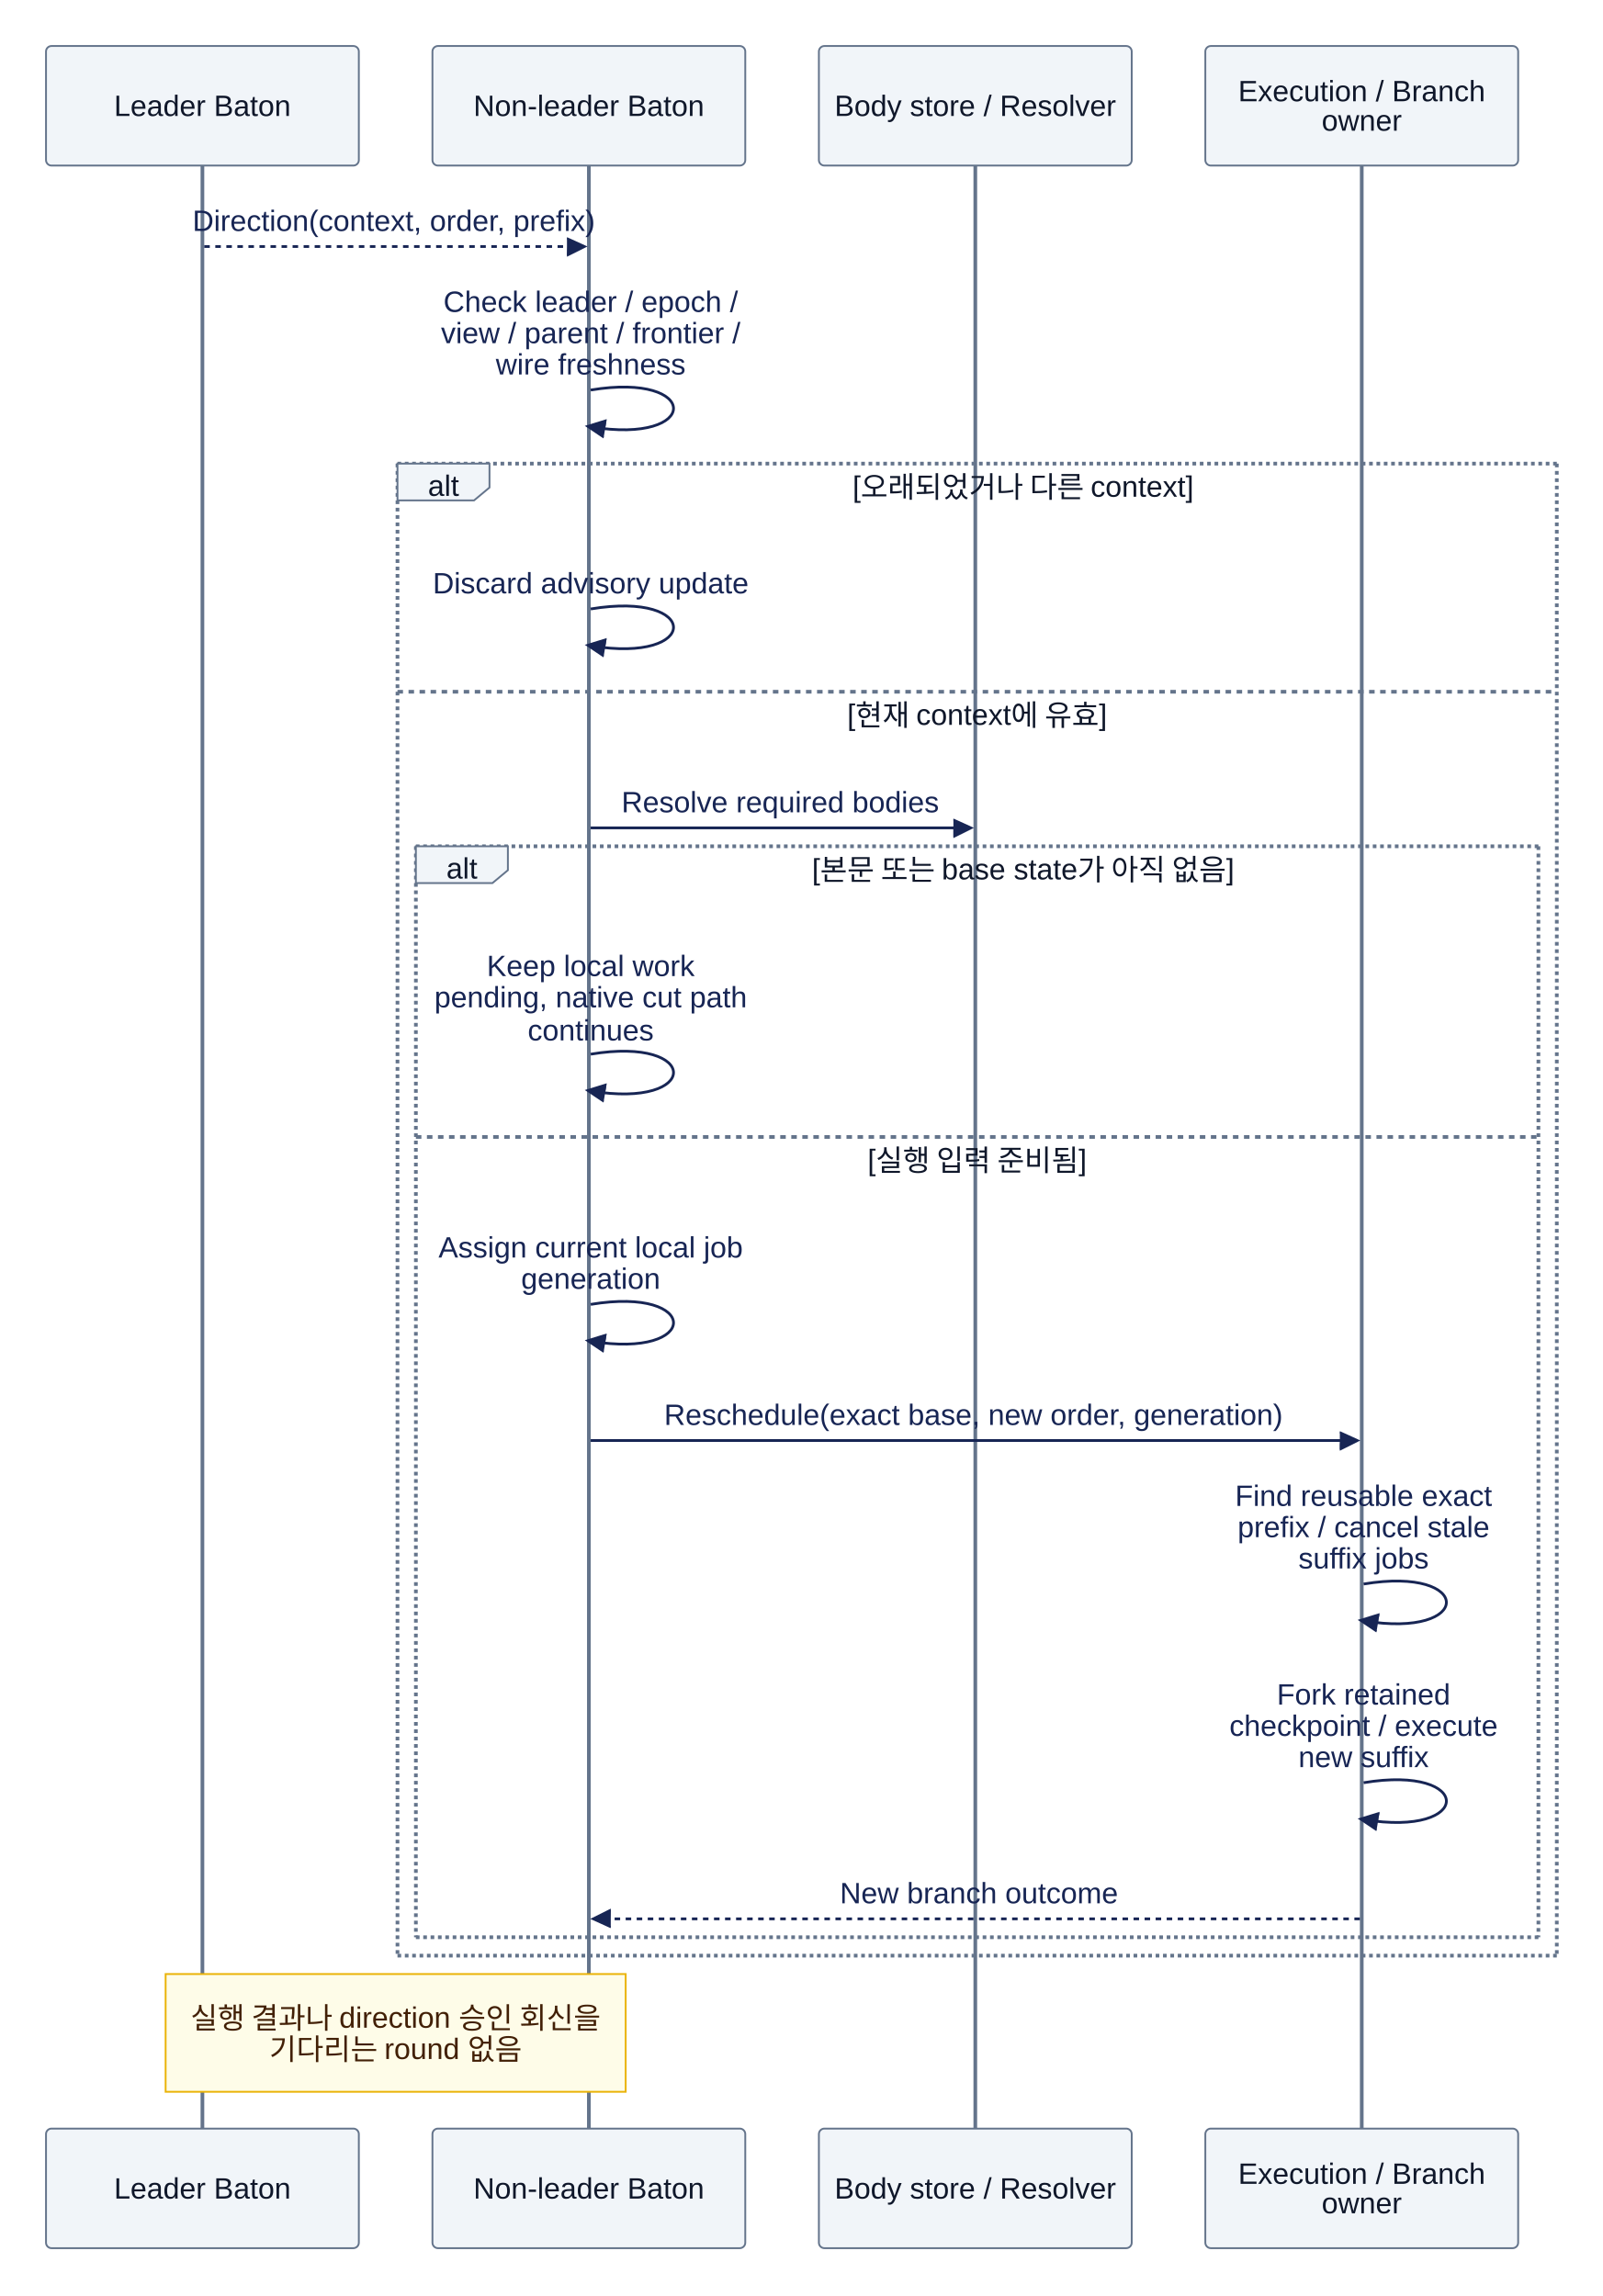
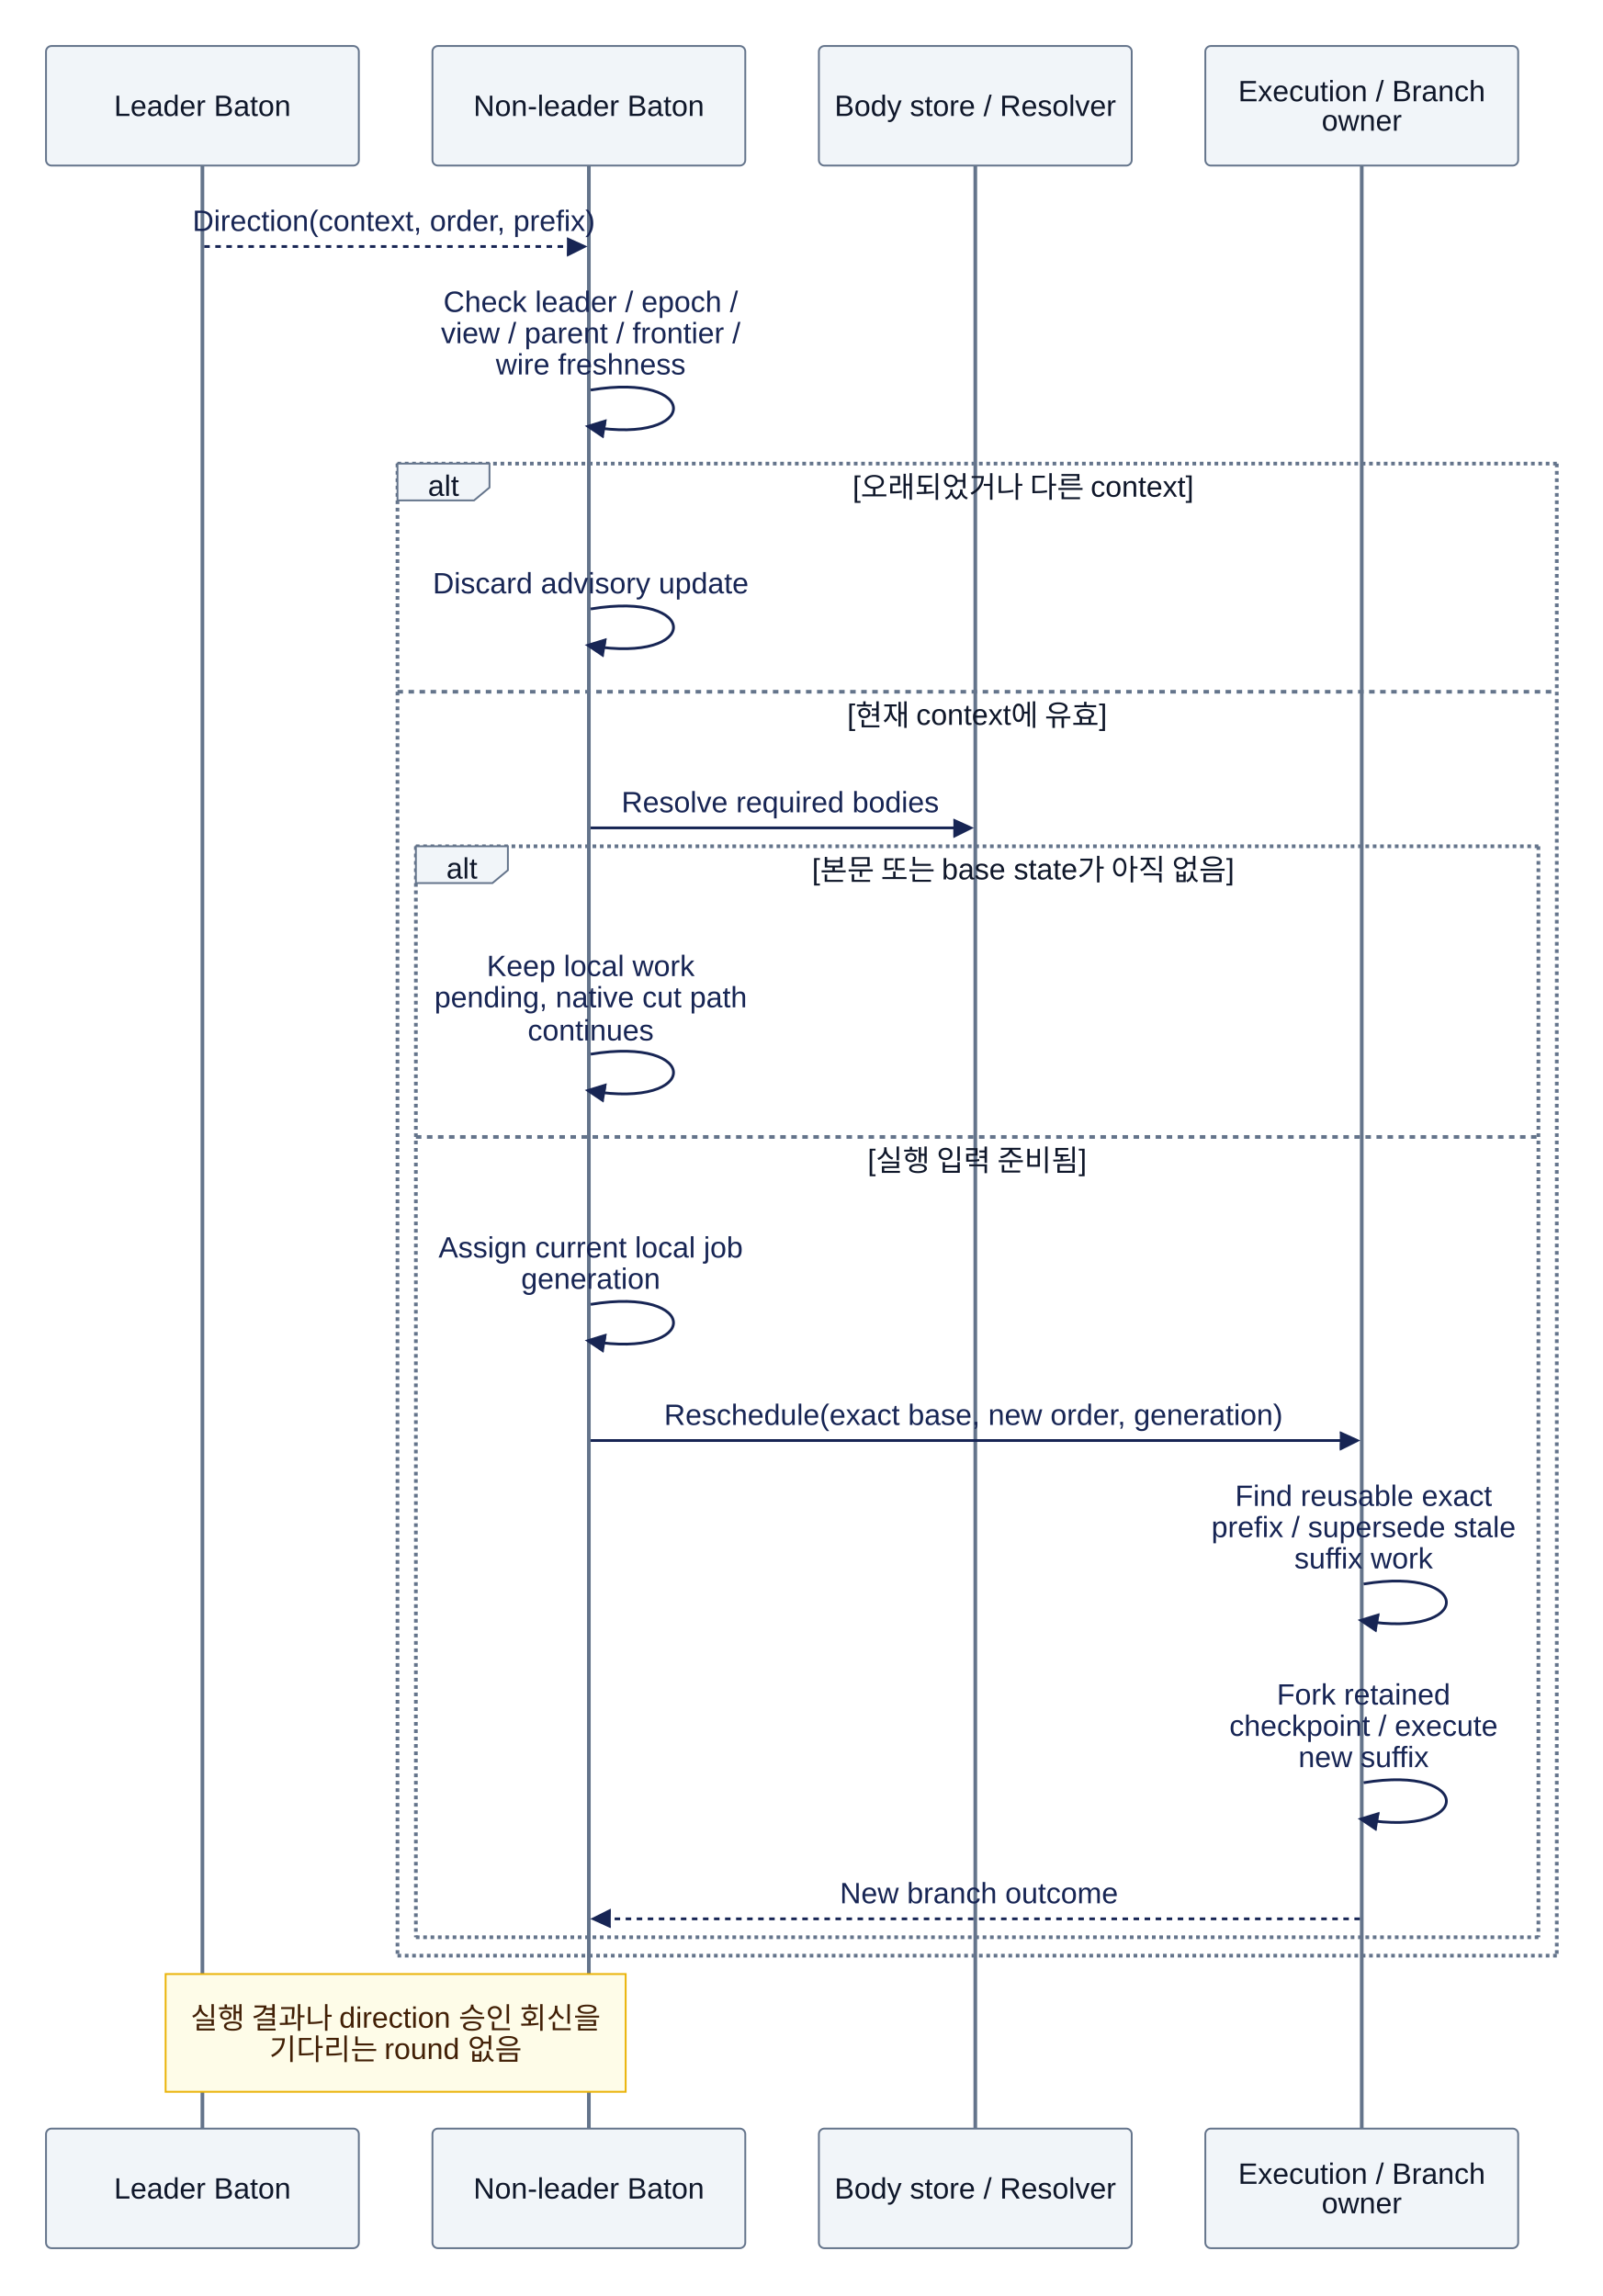
<svg xmlns="http://www.w3.org/2000/svg" id="diagram-07" width="871" height="1248" viewBox="-25 -25 871 1248" role="graphics-document document" aria-roledescription="sequence">
  <g>
    <rect x="630" y="1132" fill="#eaeaea" stroke="#666" width="170" height="65" name="E" rx="3" ry="3" class="actor actor-bottom" />
    <text x="715" y="1164.5" dominant-baseline="central" alignment-baseline="central" class="actor actor-box" style="text-anchor: middle; font-size: 16px; font-weight: 400; font-family: Arial, &quot;Apple SD Gothic Neo&quot;, sans-serif;">
      <tspan x="715" dy="-8">Execution / Branch</tspan>
    </text>
    <text x="715" y="1164.5" dominant-baseline="central" alignment-baseline="central" class="actor actor-box" style="text-anchor: middle; font-size: 16px; font-weight: 400; font-family: Arial, &quot;Apple SD Gothic Neo&quot;, sans-serif;">
      <tspan x="715" dy="8">owner</tspan>
    </text>
  </g>
  <g>
    <rect x="420" y="1132" fill="#eaeaea" stroke="#666" width="170" height="65" name="S" rx="3" ry="3" class="actor actor-bottom" />
    <text x="505" y="1164.5" dominant-baseline="central" alignment-baseline="central" class="actor actor-box" style="text-anchor: middle; font-size: 16px; font-weight: 400; font-family: Arial, &quot;Apple SD Gothic Neo&quot;, sans-serif;">
      <tspan x="505" dy="0">Body store / Resolver</tspan>
    </text>
  </g>
  <g>
    <rect x="210" y="1132" fill="#eaeaea" stroke="#666" width="170" height="65" name="B" rx="3" ry="3" class="actor actor-bottom" />
    <text x="295" y="1164.5" dominant-baseline="central" alignment-baseline="central" class="actor actor-box" style="text-anchor: middle; font-size: 16px; font-weight: 400; font-family: Arial, &quot;Apple SD Gothic Neo&quot;, sans-serif;">
      <tspan x="295" dy="0">Non-leader Baton</tspan>
    </text>
  </g>
  <g>
    <rect x="0" y="1132" fill="#eaeaea" stroke="#666" width="170" height="65" name="L" rx="3" ry="3" class="actor actor-bottom" />
    <text x="85" y="1164.5" dominant-baseline="central" alignment-baseline="central" class="actor actor-box" style="text-anchor: middle; font-size: 16px; font-weight: 400; font-family: Arial, &quot;Apple SD Gothic Neo&quot;, sans-serif;">
      <tspan x="85" dy="0">Leader Baton</tspan>
    </text>
  </g>
  <g>
    <line id="actor31" x1="715" y1="65" x2="715" y2="1132" class="actor-line 200" stroke-width="0.5px" stroke="#999" name="E" />
    <g id="root-31">
      <rect x="630" y="0" fill="#eaeaea" stroke="#666" width="170" height="65" name="E" rx="3" ry="3" class="actor actor-top" />
      <text x="715" y="32.5" dominant-baseline="central" alignment-baseline="central" class="actor actor-box" style="text-anchor: middle; font-size: 16px; font-weight: 400; font-family: Arial, &quot;Apple SD Gothic Neo&quot;, sans-serif;">
        <tspan x="715" dy="-8">Execution / Branch</tspan>
      </text>
      <text x="715" y="32.5" dominant-baseline="central" alignment-baseline="central" class="actor actor-box" style="text-anchor: middle; font-size: 16px; font-weight: 400; font-family: Arial, &quot;Apple SD Gothic Neo&quot;, sans-serif;">
        <tspan x="715" dy="8">owner</tspan>
      </text>
    </g>
  </g>
  <g>
    <line id="actor30" x1="505" y1="65" x2="505" y2="1132" class="actor-line 200" stroke-width="0.5px" stroke="#999" name="S" />
    <g id="root-30">
      <rect x="420" y="0" fill="#eaeaea" stroke="#666" width="170" height="65" name="S" rx="3" ry="3" class="actor actor-top" />
      <text x="505" y="32.5" dominant-baseline="central" alignment-baseline="central" class="actor actor-box" style="text-anchor: middle; font-size: 16px; font-weight: 400; font-family: Arial, &quot;Apple SD Gothic Neo&quot;, sans-serif;">
        <tspan x="505" dy="0">Body store / Resolver</tspan>
      </text>
    </g>
  </g>
  <g>
    <line id="actor29" x1="295" y1="65" x2="295" y2="1132" class="actor-line 200" stroke-width="0.5px" stroke="#999" name="B" />
    <g id="root-29">
      <rect x="210" y="0" fill="#eaeaea" stroke="#666" width="170" height="65" name="B" rx="3" ry="3" class="actor actor-top" />
      <text x="295" y="32.5" dominant-baseline="central" alignment-baseline="central" class="actor actor-box" style="text-anchor: middle; font-size: 16px; font-weight: 400; font-family: Arial, &quot;Apple SD Gothic Neo&quot;, sans-serif;">
        <tspan x="295" dy="0">Non-leader Baton</tspan>
      </text>
    </g>
  </g>
  <g>
    <line id="actor28" x1="85" y1="65" x2="85" y2="1132" class="actor-line 200" stroke-width="0.5px" stroke="#999" name="L" />
    <g id="root-28">
      <rect x="0" y="0" fill="#eaeaea" stroke="#666" width="170" height="65" name="L" rx="3" ry="3" class="actor actor-top" />
      <text x="85" y="32.5" dominant-baseline="central" alignment-baseline="central" class="actor actor-box" style="text-anchor: middle; font-size: 16px; font-weight: 400; font-family: Arial, &quot;Apple SD Gothic Neo&quot;, sans-serif;">
        <tspan x="85" dy="0">Leader Baton</tspan>
      </text>
    </g>
  </g>
  <style>#diagram-07{font-family:Arial,Apple SD Gothic Neo,sans-serif;font-size:16px;fill:#172554;}@keyframes edge-animation-frame{from{stroke-dashoffset:0;}}@keyframes dash{to{stroke-dashoffset:0;}}#diagram-07 .edge-animation-slow{stroke-dasharray:9,5!important;stroke-dashoffset:900;animation:dash 50s linear infinite;stroke-linecap:round;}#diagram-07 .edge-animation-fast{stroke-dasharray:9,5!important;stroke-dashoffset:900;animation:dash 20s linear infinite;stroke-linecap:round;}#diagram-07 .error-icon{fill:hsl(45.882, 100%, 100%);}#diagram-07 .error-text{fill:#000000;stroke:#000000;}#diagram-07 .edge-thickness-normal{stroke-width:1px;}#diagram-07 .edge-thickness-thick{stroke-width:3.5px;}#diagram-07 .edge-pattern-solid{stroke-dasharray:0;}#diagram-07 .edge-thickness-invisible{stroke-width:0;fill:none;}#diagram-07 .edge-pattern-dashed{stroke-dasharray:3;}#diagram-07 .edge-pattern-dotted{stroke-dasharray:2;}#diagram-07 .marker{fill:#475569;stroke:#475569;}#diagram-07 .marker.cross{stroke:#475569;}#diagram-07 svg{font-family:Arial,Apple SD Gothic Neo,sans-serif;font-size:16px;}#diagram-07 p{margin:0;}#diagram-07 .actor{stroke:#64748b;fill:#f1f5f9;}#diagram-07 text.actor&gt;tspan{fill:#0f172a;stroke:none;}#diagram-07 .actor-line{stroke:#64748b;}#diagram-07 .innerArc{stroke-width:1.5;stroke-dasharray:none;}#diagram-07 .messageLine0{stroke-width:1.5;stroke-dasharray:none;stroke:#172554;}#diagram-07 .messageLine1{stroke-width:1.5;stroke-dasharray:2,2;stroke:#172554;}#diagram-07 #arrowhead path{fill:#172554;stroke:#172554;}#diagram-07 .sequenceNumber{fill:#b8aa96;}#diagram-07 #sequencenumber{fill:#172554;}#diagram-07 #crosshead path{fill:#172554;stroke:#172554;}#diagram-07 .messageText{fill:#172554;stroke:none;}#diagram-07 .labelBox{stroke:#64748b;fill:#f1f5f9;}#diagram-07 .labelText,#diagram-07 .labelText&gt;tspan{fill:#0f172a;stroke:none;}#diagram-07 .loopText,#diagram-07 .loopText&gt;tspan{fill:#0f172a;stroke:none;}#diagram-07 .loopLine{stroke-width:2px;stroke-dasharray:2,2;stroke:#64748b;fill:#64748b;}#diagram-07 .note{stroke:#eab308;fill:#fefce8;}#diagram-07 .noteText,#diagram-07 .noteText&gt;tspan{fill:#422006;stroke:none;}#diagram-07 .activation0{fill:hsl(105.882, 100%, 96.667%);stroke:hsl(105.882, 100%, 86.667%);}#diagram-07 .activation1{fill:hsl(105.882, 100%, 96.667%);stroke:hsl(105.882, 100%, 86.667%);}#diagram-07 .activation2{fill:hsl(105.882, 100%, 96.667%);stroke:hsl(105.882, 100%, 86.667%);}#diagram-07 .actorPopupMenu{position:absolute;}#diagram-07 .actorPopupMenuPanel{position:absolute;fill:#f1f5f9;box-shadow:0px 8px 16px 0px rgba(0,0,0,0.2);filter:drop-shadow(3px 5px 2px rgb(0 0 0 / 0.4));}#diagram-07 .actor-man line{stroke:#64748b;fill:#f1f5f9;}#diagram-07 .actor-man circle,#diagram-07 line{stroke:#64748b;fill:#f1f5f9;stroke-width:2px;}#diagram-07 :root{--mermaid-font-family:Arial,Apple SD Gothic Neo,sans-serif;}</style>
  <g />
  <defs>
    <symbol id="computer" width="24" height="24">
      <path transform="scale(.5)" d="M2 2v13h20v-13h-20zm18 11h-16v-9h16v9zm-10.228 6l.466-1h3.524l.467 1h-4.457zm14.228 3h-24l2-6h2.104l-1.33 4h18.45l-1.297-4h2.073l2 6zm-5-10h-14v-7h14v7z" />
    </symbol>
  </defs>
  <defs>
    <symbol id="database" fill-rule="evenodd" clip-rule="evenodd">
      <path transform="scale(.5)" d="M12.258.001l.256.004.255.005.253.008.251.01.249.012.247.015.246.016.242.019.241.02.239.023.236.024.233.027.231.028.229.031.225.032.223.034.22.036.217.038.214.04.211.041.208.043.205.045.201.046.198.048.194.05.191.051.187.053.183.054.18.056.175.057.172.059.168.06.163.061.16.063.155.064.15.066.074.033.073.033.071.034.07.034.069.035.068.035.067.035.066.035.064.036.064.036.062.036.06.036.06.037.058.037.058.037.055.038.055.038.053.038.052.038.051.039.05.039.048.039.047.039.045.04.044.04.043.04.041.04.04.041.039.041.037.041.036.041.034.041.033.042.032.042.03.042.029.042.027.042.026.043.024.043.023.043.021.043.02.043.018.044.017.043.015.044.013.044.012.044.011.045.009.044.007.045.006.045.004.045.002.045.001.045v17l-.001.045-.002.045-.004.045-.006.045-.007.045-.009.044-.011.045-.012.044-.013.044-.015.044-.017.043-.018.044-.02.043-.021.043-.023.043-.024.043-.026.043-.027.042-.029.042-.03.042-.032.042-.033.042-.034.041-.036.041-.037.041-.039.041-.04.041-.041.04-.043.04-.044.04-.045.04-.047.039-.048.039-.05.039-.051.039-.052.038-.053.038-.055.038-.055.038-.058.037-.058.037-.06.037-.06.036-.062.036-.064.036-.064.036-.066.035-.067.035-.068.035-.069.035-.07.034-.071.034-.073.033-.074.033-.15.066-.155.064-.16.063-.163.061-.168.06-.172.059-.175.057-.18.056-.183.054-.187.053-.191.051-.194.05-.198.048-.201.046-.205.045-.208.043-.211.041-.214.04-.217.038-.22.036-.223.034-.225.032-.229.031-.231.028-.233.027-.236.024-.239.023-.241.02-.242.019-.246.016-.247.015-.249.012-.251.01-.253.008-.255.005-.256.004-.258.001-.258-.001-.256-.004-.255-.005-.253-.008-.251-.01-.249-.012-.247-.015-.245-.016-.243-.019-.241-.02-.238-.023-.236-.024-.234-.027-.231-.028-.228-.031-.226-.032-.223-.034-.22-.036-.217-.038-.214-.04-.211-.041-.208-.043-.204-.045-.201-.046-.198-.048-.195-.05-.19-.051-.187-.053-.184-.054-.179-.056-.176-.057-.172-.059-.167-.06-.164-.061-.159-.063-.155-.064-.151-.066-.074-.033-.072-.033-.072-.034-.07-.034-.069-.035-.068-.035-.067-.035-.066-.035-.064-.036-.063-.036-.062-.036-.061-.036-.06-.037-.058-.037-.057-.037-.056-.038-.055-.038-.053-.038-.052-.038-.051-.039-.049-.039-.049-.039-.046-.039-.046-.04-.044-.04-.043-.04-.041-.04-.04-.041-.039-.041-.037-.041-.036-.041-.034-.041-.033-.042-.032-.042-.03-.042-.029-.042-.027-.042-.026-.043-.024-.043-.023-.043-.021-.043-.02-.043-.018-.044-.017-.043-.015-.044-.013-.044-.012-.044-.011-.045-.009-.044-.007-.045-.006-.045-.004-.045-.002-.045-.001-.045v-17l.001-.045.002-.045.004-.045.006-.045.007-.045.009-.044.011-.045.012-.044.013-.044.015-.044.017-.043.018-.044.02-.043.021-.043.023-.043.024-.043.026-.043.027-.042.029-.042.03-.042.032-.042.033-.042.034-.041.036-.041.037-.041.039-.041.04-.041.041-.04.043-.04.044-.04.046-.04.046-.039.049-.039.049-.039.051-.039.052-.038.053-.038.055-.038.056-.038.057-.037.058-.037.06-.037.061-.036.062-.036.063-.036.064-.036.066-.035.067-.035.068-.035.069-.035.07-.034.072-.034.072-.033.074-.033.151-.066.155-.064.159-.063.164-.061.167-.06.172-.059.176-.057.179-.056.184-.054.187-.053.19-.051.195-.05.198-.048.201-.046.204-.045.208-.043.211-.041.214-.04.217-.038.22-.036.223-.034.226-.032.228-.031.231-.028.234-.027.236-.024.238-.023.241-.02.243-.019.245-.016.247-.015.249-.012.251-.01.253-.008.255-.005.256-.004.258-.001.258.001zm-9.258 20.499v.01l.001.021.003.021.004.022.005.021.006.022.007.022.009.023.01.022.011.023.012.023.013.023.015.023.016.024.017.023.018.024.019.024.021.024.022.025.023.024.024.025.052.049.056.05.061.051.066.051.07.051.075.051.079.052.084.052.088.052.092.052.097.052.102.051.105.052.11.052.114.051.119.051.123.051.127.05.131.05.135.05.139.048.144.049.147.047.152.047.155.047.16.045.163.045.167.043.171.043.176.041.178.041.183.039.187.039.19.037.194.035.197.035.202.033.204.031.209.03.212.029.216.027.219.025.222.024.226.021.23.02.233.018.236.016.24.015.243.012.246.01.249.008.253.005.256.004.259.001.26-.001.257-.004.254-.005.25-.008.247-.011.244-.012.241-.014.237-.016.233-.018.231-.021.226-.021.224-.024.22-.026.216-.027.212-.028.21-.031.205-.031.202-.034.198-.034.194-.036.191-.037.187-.039.183-.04.179-.04.175-.042.172-.043.168-.044.163-.045.16-.046.155-.046.152-.047.148-.048.143-.049.139-.049.136-.05.131-.05.126-.05.123-.051.118-.052.114-.051.11-.052.106-.052.101-.052.096-.052.092-.052.088-.053.083-.051.079-.052.074-.052.07-.051.065-.051.06-.051.056-.05.051-.05.023-.024.023-.025.021-.024.02-.024.019-.024.018-.024.017-.024.015-.023.014-.024.013-.023.012-.023.01-.023.01-.022.008-.022.006-.022.006-.022.004-.022.004-.021.001-.021.001-.021v-4.127l-.077.055-.08.053-.083.054-.085.053-.087.052-.09.052-.093.051-.095.05-.097.05-.1.049-.102.049-.105.048-.106.047-.109.047-.111.046-.114.045-.115.045-.118.044-.12.043-.122.042-.124.042-.126.041-.128.04-.13.04-.132.038-.134.038-.135.037-.138.037-.139.035-.142.035-.143.034-.144.033-.147.032-.148.031-.15.03-.151.03-.153.029-.154.027-.156.027-.158.026-.159.025-.161.024-.162.023-.163.022-.165.021-.166.02-.167.019-.169.018-.169.017-.171.016-.173.015-.173.014-.175.013-.175.012-.177.011-.178.01-.179.008-.179.008-.181.006-.182.005-.182.004-.184.003-.184.002h-.37l-.184-.002-.184-.003-.182-.004-.182-.005-.181-.006-.179-.008-.179-.008-.178-.01-.176-.011-.176-.012-.175-.013-.173-.014-.172-.015-.171-.016-.17-.017-.169-.018-.167-.019-.166-.02-.165-.021-.163-.022-.162-.023-.161-.024-.159-.025-.157-.026-.156-.027-.155-.027-.153-.029-.151-.03-.15-.03-.148-.031-.146-.032-.145-.033-.143-.034-.141-.035-.14-.035-.137-.037-.136-.037-.134-.038-.132-.038-.13-.04-.128-.04-.126-.041-.124-.042-.122-.042-.12-.044-.117-.043-.116-.045-.113-.045-.112-.046-.109-.047-.106-.047-.105-.048-.102-.049-.1-.049-.097-.05-.095-.05-.093-.052-.09-.051-.087-.052-.085-.053-.083-.054-.08-.054-.077-.054v4.127zm0-5.654v.011l.001.021.003.021.004.021.005.022.006.022.007.022.009.022.01.022.011.023.012.023.013.023.015.024.016.023.017.024.018.024.019.024.021.024.022.024.023.025.024.024.052.05.056.05.061.05.066.051.07.051.075.052.079.051.084.052.088.052.092.052.097.052.102.052.105.052.11.051.114.051.119.052.123.05.127.051.131.05.135.049.139.049.144.048.147.048.152.047.155.046.16.045.163.045.167.044.171.042.176.042.178.04.183.04.187.038.19.037.194.036.197.034.202.033.204.032.209.03.212.028.216.027.219.025.222.024.226.022.23.02.233.018.236.016.24.014.243.012.246.01.249.008.253.006.256.003.259.001.26-.001.257-.003.254-.006.25-.008.247-.01.244-.012.241-.015.237-.016.233-.018.231-.02.226-.022.224-.024.22-.025.216-.027.212-.029.21-.03.205-.032.202-.033.198-.035.194-.036.191-.037.187-.039.183-.039.179-.041.175-.042.172-.043.168-.044.163-.045.16-.045.155-.047.152-.047.148-.048.143-.048.139-.05.136-.049.131-.05.126-.051.123-.051.118-.051.114-.052.11-.052.106-.052.101-.052.096-.052.092-.052.088-.052.083-.052.079-.052.074-.051.07-.052.065-.051.06-.05.056-.051.051-.049.023-.025.023-.024.021-.025.02-.024.019-.024.018-.024.017-.024.015-.023.014-.023.013-.024.012-.022.01-.023.01-.023.008-.022.006-.022.006-.022.004-.021.004-.022.001-.021.001-.021v-4.139l-.077.054-.08.054-.083.054-.085.052-.087.053-.09.051-.093.051-.095.051-.097.05-.1.049-.102.049-.105.048-.106.047-.109.047-.111.046-.114.045-.115.044-.118.044-.12.044-.122.042-.124.042-.126.041-.128.04-.13.039-.132.039-.134.038-.135.037-.138.036-.139.036-.142.035-.143.033-.144.033-.147.033-.148.031-.15.03-.151.03-.153.028-.154.028-.156.027-.158.026-.159.025-.161.024-.162.023-.163.022-.165.021-.166.02-.167.019-.169.018-.169.017-.171.016-.173.015-.173.014-.175.013-.175.012-.177.011-.178.009-.179.009-.179.007-.181.007-.182.005-.182.004-.184.003-.184.002h-.37l-.184-.002-.184-.003-.182-.004-.182-.005-.181-.007-.179-.007-.179-.009-.178-.009-.176-.011-.176-.012-.175-.013-.173-.014-.172-.015-.171-.016-.17-.017-.169-.018-.167-.019-.166-.02-.165-.021-.163-.022-.162-.023-.161-.024-.159-.025-.157-.026-.156-.027-.155-.028-.153-.028-.151-.03-.15-.03-.148-.031-.146-.033-.145-.033-.143-.033-.141-.035-.14-.036-.137-.036-.136-.037-.134-.038-.132-.039-.13-.039-.128-.04-.126-.041-.124-.042-.122-.043-.12-.043-.117-.044-.116-.044-.113-.046-.112-.046-.109-.046-.106-.047-.105-.048-.102-.049-.1-.049-.097-.05-.095-.051-.093-.051-.09-.051-.087-.053-.085-.052-.083-.054-.08-.054-.077-.054v4.139zm0-5.666v.011l.001.02.003.022.004.021.005.022.006.021.007.022.009.023.01.022.011.023.012.023.013.023.015.023.016.024.017.024.018.023.019.024.021.025.022.024.023.024.024.025.052.05.056.05.061.05.066.051.07.051.075.052.079.051.084.052.088.052.092.052.097.052.102.052.105.051.11.052.114.051.119.051.123.051.127.05.131.05.135.05.139.049.144.048.147.048.152.047.155.046.16.045.163.045.167.043.171.043.176.042.178.04.183.04.187.038.19.037.194.036.197.034.202.033.204.032.209.03.212.028.216.027.219.025.222.024.226.021.23.02.233.018.236.017.24.014.243.012.246.01.249.008.253.006.256.003.259.001.26-.001.257-.003.254-.006.25-.008.247-.01.244-.013.241-.014.237-.016.233-.018.231-.02.226-.022.224-.024.22-.025.216-.027.212-.029.21-.03.205-.032.202-.033.198-.035.194-.036.191-.037.187-.039.183-.039.179-.041.175-.042.172-.043.168-.044.163-.045.16-.045.155-.047.152-.047.148-.048.143-.049.139-.049.136-.049.131-.051.126-.05.123-.051.118-.052.114-.051.11-.052.106-.052.101-.052.096-.052.092-.052.088-.052.083-.052.079-.052.074-.052.07-.051.065-.051.06-.051.056-.05.051-.049.023-.025.023-.025.021-.024.02-.024.019-.024.018-.024.017-.024.015-.023.014-.024.013-.023.012-.023.01-.022.01-.023.008-.022.006-.022.006-.022.004-.022.004-.021.001-.021.001-.021v-4.153l-.077.054-.08.054-.083.053-.085.053-.087.053-.09.051-.093.051-.095.051-.097.05-.1.049-.102.048-.105.048-.106.048-.109.046-.111.046-.114.046-.115.044-.118.044-.12.043-.122.043-.124.042-.126.041-.128.04-.13.039-.132.039-.134.038-.135.037-.138.036-.139.036-.142.034-.143.034-.144.033-.147.032-.148.032-.15.03-.151.03-.153.028-.154.028-.156.027-.158.026-.159.024-.161.024-.162.023-.163.023-.165.021-.166.02-.167.019-.169.018-.169.017-.171.016-.173.015-.173.014-.175.013-.175.012-.177.01-.178.01-.179.009-.179.007-.181.006-.182.006-.182.004-.184.003-.184.001-.185.001-.185-.001-.184-.001-.184-.003-.182-.004-.182-.006-.181-.006-.179-.007-.179-.009-.178-.01-.176-.01-.176-.012-.175-.013-.173-.014-.172-.015-.171-.016-.17-.017-.169-.018-.167-.019-.166-.02-.165-.021-.163-.023-.162-.023-.161-.024-.159-.024-.157-.026-.156-.027-.155-.028-.153-.028-.151-.03-.15-.03-.148-.032-.146-.032-.145-.033-.143-.034-.141-.034-.14-.036-.137-.036-.136-.037-.134-.038-.132-.039-.13-.039-.128-.041-.126-.041-.124-.041-.122-.043-.12-.043-.117-.044-.116-.044-.113-.046-.112-.046-.109-.046-.106-.048-.105-.048-.102-.048-.1-.05-.097-.049-.095-.051-.093-.051-.09-.052-.087-.052-.085-.053-.083-.053-.08-.054-.077-.054v4.153zm8.74-8.179l-.257.004-.254.005-.25.008-.247.011-.244.012-.241.014-.237.016-.233.018-.231.021-.226.022-.224.023-.22.026-.216.027-.212.028-.21.031-.205.032-.202.033-.198.034-.194.036-.191.038-.187.038-.183.04-.179.041-.175.042-.172.043-.168.043-.163.045-.16.046-.155.046-.152.048-.148.048-.143.048-.139.049-.136.05-.131.05-.126.051-.123.051-.118.051-.114.052-.11.052-.106.052-.101.052-.096.052-.092.052-.088.052-.083.052-.079.052-.074.051-.07.052-.065.051-.06.05-.056.05-.051.05-.023.025-.023.024-.021.024-.02.025-.019.024-.018.024-.017.023-.015.024-.014.023-.013.023-.012.023-.01.023-.01.022-.008.022-.006.023-.006.021-.004.022-.004.021-.001.021-.001.021.001.021.001.021.004.021.004.022.006.021.006.023.008.022.01.022.01.023.012.023.013.023.014.023.015.024.017.023.018.024.019.024.02.025.021.024.023.024.023.025.051.05.056.05.06.05.065.051.07.052.074.051.079.052.083.052.088.052.092.052.096.052.101.052.106.052.11.052.114.052.118.051.123.051.126.051.131.05.136.05.139.049.143.048.148.048.152.048.155.046.16.046.163.045.168.043.172.043.175.042.179.041.183.04.187.038.191.038.194.036.198.034.202.033.205.032.21.031.212.028.216.027.22.026.224.023.226.022.231.021.233.018.237.016.241.014.244.012.247.011.25.008.254.005.257.004.26.001.26-.001.257-.004.254-.005.25-.008.247-.011.244-.012.241-.014.237-.016.233-.018.231-.021.226-.022.224-.023.22-.026.216-.027.212-.028.21-.031.205-.032.202-.033.198-.034.194-.036.191-.038.187-.038.183-.04.179-.041.175-.042.172-.043.168-.043.163-.045.16-.046.155-.046.152-.048.148-.048.143-.048.139-.049.136-.05.131-.05.126-.051.123-.051.118-.051.114-.052.11-.052.106-.052.101-.052.096-.052.092-.052.088-.052.083-.052.079-.052.074-.051.07-.052.065-.051.06-.05.056-.05.051-.05.023-.025.023-.024.021-.024.02-.025.019-.024.018-.024.017-.023.015-.024.014-.023.013-.023.012-.023.01-.023.01-.022.008-.022.006-.023.006-.021.004-.022.004-.021.001-.021.001-.021-.001-.021-.001-.021-.004-.021-.004-.022-.006-.021-.006-.023-.008-.022-.01-.022-.01-.023-.012-.023-.013-.023-.014-.023-.015-.024-.017-.023-.018-.024-.019-.024-.02-.025-.021-.024-.023-.024-.023-.025-.051-.05-.056-.05-.06-.05-.065-.051-.07-.052-.074-.051-.079-.052-.083-.052-.088-.052-.092-.052-.096-.052-.101-.052-.106-.052-.11-.052-.114-.052-.118-.051-.123-.051-.126-.051-.131-.05-.136-.05-.139-.049-.143-.048-.148-.048-.152-.048-.155-.046-.16-.046-.163-.045-.168-.043-.172-.043-.175-.042-.179-.041-.183-.04-.187-.038-.191-.038-.194-.036-.198-.034-.202-.033-.205-.032-.21-.031-.212-.028-.216-.027-.22-.026-.224-.023-.226-.022-.231-.021-.233-.018-.237-.016-.241-.014-.244-.012-.247-.011-.25-.008-.254-.005-.257-.004-.26-.001-.26.001z" />
    </symbol>
  </defs>
  <defs>
    <symbol id="clock" width="24" height="24">
      <path transform="scale(.5)" d="M12 2c5.514 0 10 4.486 10 10s-4.486 10-10 10-10-4.486-10-10 4.486-10 10-10zm0-2c-6.627 0-12 5.373-12 12s5.373 12 12 12 12-5.373 12-12-5.373-12-12-12zm5.848 12.459c.202.038.202.333.001.372-1.907.361-6.045 1.111-6.547 1.111-.719 0-1.301-.582-1.301-1.301 0-.512.77-5.447 1.125-7.445.034-.192.312-.181.343.014l.985 6.238 5.394 1.011z" />
    </symbol>
  </defs>
  <defs>
    <marker id="arrowhead" refX="7.9" refY="5" markerUnits="userSpaceOnUse" markerWidth="12" markerHeight="12" orient="auto-start-reverse">
      <path d="M -1 0 L 10 5 L 0 10 z" />
    </marker>
  </defs>
  <defs>
    <marker id="crosshead" markerWidth="15" markerHeight="8" orient="auto" refX="4" refY="4.5">
      <path fill="none" stroke="#000000" stroke-width="1pt" d="M 1,2 L 6,7 M 6,2 L 1,7" style="stroke-dasharray: 0, 0;" />
    </marker>
  </defs>
  <defs>
    <marker id="filled-head" refX="15.5" refY="7" markerWidth="20" markerHeight="28" orient="auto">
      <path d="M 18,7 L9,13 L14,7 L9,1 Z" />
    </marker>
  </defs>
  <defs>
    <marker id="sequencenumber" refX="15" refY="15" markerWidth="60" markerHeight="40" orient="auto">
      <circle cx="15" cy="15" r="6" />
    </marker>
  </defs>
  <g>
    <line x1="201" y1="435" x2="811" y2="435" class="loopLine" />
    <line x1="811" y1="435" x2="811" y2="1028" class="loopLine" />
    <line x1="201" y1="1028" x2="811" y2="1028" class="loopLine" />
    <line x1="201" y1="435" x2="201" y2="1028" class="loopLine" />
    <line x1="201" y1="593" x2="811" y2="593" class="loopLine" style="stroke-dasharray: 3, 3;" />
    <polygon points="201,435 251,435 251,448 242.6,455 201,455" class="labelBox" />
    <text x="226" y="448" text-anchor="middle" dominant-baseline="middle" alignment-baseline="middle" class="labelText" style="font-family: Arial, &quot;Apple SD Gothic Neo&quot;, sans-serif; font-size: 16px; font-weight: 400;">alt</text>
    <text x="531" y="453" text-anchor="middle" class="loopText" style="font-family: Arial, &quot;Apple SD Gothic Neo&quot;, sans-serif; font-size: 16px; font-weight: 400;">
      <tspan x="531">[본문 또는 base state가 아직 없음]</tspan>
    </text>
    <text x="506" y="611" text-anchor="middle" class="loopText" style="font-family: Arial, &quot;Apple SD Gothic Neo&quot;, sans-serif; font-size: 16px; font-weight: 400;">[실행 입력 준비됨]</text>
  </g>
  <g>
    <line x1="191" y1="227" x2="821" y2="227" class="loopLine" />
    <line x1="821" y1="227" x2="821" y2="1038" class="loopLine" />
    <line x1="191" y1="1038" x2="821" y2="1038" class="loopLine" />
    <line x1="191" y1="227" x2="191" y2="1038" class="loopLine" />
    <line x1="191" y1="351" x2="821" y2="351" class="loopLine" style="stroke-dasharray: 3, 3;" />
    <polygon points="191,227 241,227 241,240 232.6,247 191,247" class="labelBox" />
    <text x="216" y="240" text-anchor="middle" dominant-baseline="middle" alignment-baseline="middle" class="labelText" style="font-family: Arial, &quot;Apple SD Gothic Neo&quot;, sans-serif; font-size: 16px; font-weight: 400;">alt</text>
    <text x="531" y="245" text-anchor="middle" class="loopText" style="font-family: Arial, &quot;Apple SD Gothic Neo&quot;, sans-serif; font-size: 16px; font-weight: 400;">
      <tspan x="531">[오래되었거나 다른 context]</tspan>
    </text>
    <text x="506" y="369" text-anchor="middle" class="loopText" style="font-family: Arial, &quot;Apple SD Gothic Neo&quot;, sans-serif; font-size: 16px; font-weight: 400;">[현재 context에 유효]</text>
  </g>
  <g>
    <rect x="65" y="1048" fill="#EDF2AE" stroke="#666" width="250" height="64" class="note" />
    <text x="190" y="1056" text-anchor="middle" dominant-baseline="middle" alignment-baseline="middle" class="noteText" dy="1em" style="font-family: Arial, &quot;Apple SD Gothic Neo&quot;, sans-serif; font-size: 16px; font-weight: 400;">
      <tspan x="190">실행 결과나 direction 승인 회신을</tspan>
    </text>
    <text x="190" y="1073" text-anchor="middle" dominant-baseline="middle" alignment-baseline="middle" class="noteText" dy="1em" style="font-family: Arial, &quot;Apple SD Gothic Neo&quot;, sans-serif; font-size: 16px; font-weight: 400;">
      <tspan x="190">기다리는 round 없음</tspan>
    </text>
  </g>
  <text x="189" y="80" text-anchor="middle" dominant-baseline="middle" alignment-baseline="middle" class="messageText" dy="1em" style="font-family: Arial, &quot;Apple SD Gothic Neo&quot;, sans-serif; font-size: 16px; font-weight: 400;">Direction(context, order, prefix)</text>
  <line x1="86" y1="109" x2="291" y2="109" class="messageLine1" stroke-width="2" stroke="none" marker-end="url(#arrowhead)" style="stroke-dasharray: 3, 3; fill: none;" />
  <text x="296" y="124" text-anchor="middle" dominant-baseline="middle" alignment-baseline="middle" class="messageText" dy="1em" style="font-family: Arial, &quot;Apple SD Gothic Neo&quot;, sans-serif; font-size: 16px; font-weight: 400;">Check leader / epoch /</text>
  <text x="296" y="141" text-anchor="middle" dominant-baseline="middle" alignment-baseline="middle" class="messageText" dy="1em" style="font-family: Arial, &quot;Apple SD Gothic Neo&quot;, sans-serif; font-size: 16px; font-weight: 400;">view / parent / frontier /</text>
  <text x="296" y="158" text-anchor="middle" dominant-baseline="middle" alignment-baseline="middle" class="messageText" dy="1em" style="font-family: Arial, &quot;Apple SD Gothic Neo&quot;, sans-serif; font-size: 16px; font-weight: 400;">wire freshness</text>
  <path d="M 296,187 C 356,177 356,217 296,207" class="messageLine0" stroke-width="2" stroke="none" marker-end="url(#arrowhead)" style="fill: none;" />
  <text x="296" y="277" text-anchor="middle" dominant-baseline="middle" alignment-baseline="middle" class="messageText" dy="1em" style="font-family: Arial, &quot;Apple SD Gothic Neo&quot;, sans-serif; font-size: 16px; font-weight: 400;">Discard advisory update</text>
  <path d="M 296,306 C 356,296 356,336 296,326" class="messageLine0" stroke-width="2" stroke="none" marker-end="url(#arrowhead)" style="fill: none;" />
  <text x="399" y="396" text-anchor="middle" dominant-baseline="middle" alignment-baseline="middle" class="messageText" dy="1em" style="font-family: Arial, &quot;Apple SD Gothic Neo&quot;, sans-serif; font-size: 16px; font-weight: 400;">Resolve required bodies</text>
  <line x1="296" y1="425" x2="501" y2="425" class="messageLine0" stroke-width="2" stroke="none" marker-end="url(#arrowhead)" style="fill: none;" />
  <text x="296" y="485" text-anchor="middle" dominant-baseline="middle" alignment-baseline="middle" class="messageText" dy="1em" style="font-family: Arial, &quot;Apple SD Gothic Neo&quot;, sans-serif; font-size: 16px; font-weight: 400;">Keep local work</text>
  <text x="296" y="502" text-anchor="middle" dominant-baseline="middle" alignment-baseline="middle" class="messageText" dy="1em" style="font-family: Arial, &quot;Apple SD Gothic Neo&quot;, sans-serif; font-size: 16px; font-weight: 400;">pending, native cut path</text>
  <text x="296" y="520" text-anchor="middle" dominant-baseline="middle" alignment-baseline="middle" class="messageText" dy="1em" style="font-family: Arial, &quot;Apple SD Gothic Neo&quot;, sans-serif; font-size: 16px; font-weight: 400;">continues</text>
  <path d="M 296,548 C 356,538 356,578 296,568" class="messageLine0" stroke-width="2" stroke="none" marker-end="url(#arrowhead)" style="fill: none;" />
  <text x="296" y="638" text-anchor="middle" dominant-baseline="middle" alignment-baseline="middle" class="messageText" dy="1em" style="font-family: Arial, &quot;Apple SD Gothic Neo&quot;, sans-serif; font-size: 16px; font-weight: 400;">Assign current local job</text>
  <text x="296" y="655" text-anchor="middle" dominant-baseline="middle" alignment-baseline="middle" class="messageText" dy="1em" style="font-family: Arial, &quot;Apple SD Gothic Neo&quot;, sans-serif; font-size: 16px; font-weight: 400;">generation</text>
  <path d="M 296,684 C 356,674 356,714 296,704" class="messageLine0" stroke-width="2" stroke="none" marker-end="url(#arrowhead)" style="fill: none;" />
  <text x="504" y="729" text-anchor="middle" dominant-baseline="middle" alignment-baseline="middle" class="messageText" dy="1em" style="font-family: Arial, &quot;Apple SD Gothic Neo&quot;, sans-serif; font-size: 16px; font-weight: 400;">Reschedule(exact base, new order, generation)</text>
  <line x1="296" y1="758" x2="711" y2="758" class="messageLine0" stroke-width="2" stroke="none" marker-end="url(#arrowhead)" style="fill: none;" />
  <text x="716" y="773" text-anchor="middle" dominant-baseline="middle" alignment-baseline="middle" class="messageText" dy="1em" style="font-family: Arial, &quot;Apple SD Gothic Neo&quot;, sans-serif; font-size: 16px; font-weight: 400;">Find reusable exact</text>
-   <text x="716" y="790" text-anchor="middle" dominant-baseline="middle" alignment-baseline="middle" class="messageText" dy="1em" style="font-family: Arial, &quot;Apple SD Gothic Neo&quot;, sans-serif; font-size: 16px; font-weight: 400;">prefix / cancel stale</text>
-   <text x="716" y="807" text-anchor="middle" dominant-baseline="middle" alignment-baseline="middle" class="messageText" dy="1em" style="font-family: Arial, &quot;Apple SD Gothic Neo&quot;, sans-serif; font-size: 16px; font-weight: 400;">suffix jobs</text>
+   <text x="716" y="790" text-anchor="middle" dominant-baseline="middle" alignment-baseline="middle" class="messageText" dy="1em" style="font-family: Arial, &quot;Apple SD Gothic Neo&quot;, sans-serif; font-size: 16px; font-weight: 400;">prefix / supersede stale</text>
+   <text x="716" y="807" text-anchor="middle" dominant-baseline="middle" alignment-baseline="middle" class="messageText" dy="1em" style="font-family: Arial, &quot;Apple SD Gothic Neo&quot;, sans-serif; font-size: 16px; font-weight: 400;">suffix work</text>
  <path d="M 716,836 C 776,826 776,866 716,856" class="messageLine0" stroke-width="2" stroke="none" marker-end="url(#arrowhead)" style="fill: none;" />
  <text x="716" y="881" text-anchor="middle" dominant-baseline="middle" alignment-baseline="middle" class="messageText" dy="1em" style="font-family: Arial, &quot;Apple SD Gothic Neo&quot;, sans-serif; font-size: 16px; font-weight: 400;">Fork retained</text>
  <text x="716" y="898" text-anchor="middle" dominant-baseline="middle" alignment-baseline="middle" class="messageText" dy="1em" style="font-family: Arial, &quot;Apple SD Gothic Neo&quot;, sans-serif; font-size: 16px; font-weight: 400;">checkpoint / execute</text>
  <text x="716" y="915" text-anchor="middle" dominant-baseline="middle" alignment-baseline="middle" class="messageText" dy="1em" style="font-family: Arial, &quot;Apple SD Gothic Neo&quot;, sans-serif; font-size: 16px; font-weight: 400;">new suffix</text>
  <path d="M 716,944 C 776,934 776,974 716,964" class="messageLine0" stroke-width="2" stroke="none" marker-end="url(#arrowhead)" style="fill: none;" />
  <text x="507" y="989" text-anchor="middle" dominant-baseline="middle" alignment-baseline="middle" class="messageText" dy="1em" style="font-family: Arial, &quot;Apple SD Gothic Neo&quot;, sans-serif; font-size: 16px; font-weight: 400;">New branch outcome</text>
  <line x1="714" y1="1018" x2="299" y2="1018" class="messageLine1" stroke-width="2" stroke="none" marker-end="url(#arrowhead)" style="stroke-dasharray: 3, 3; fill: none;" />
</svg>
